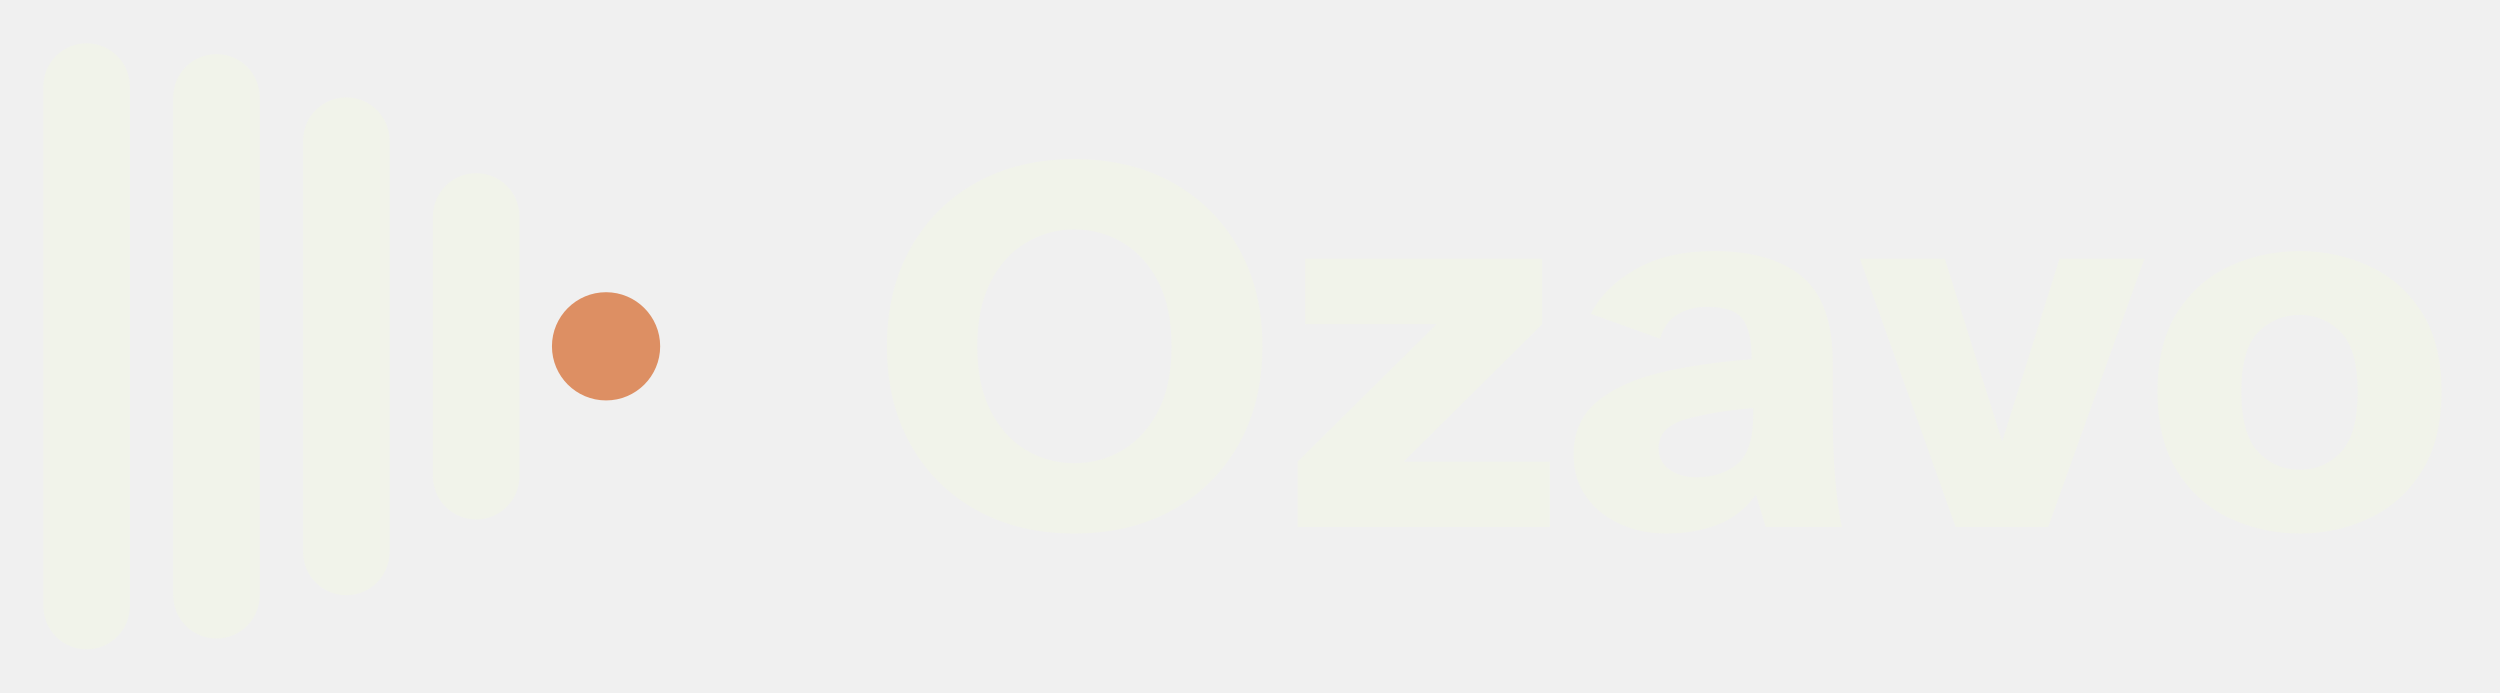
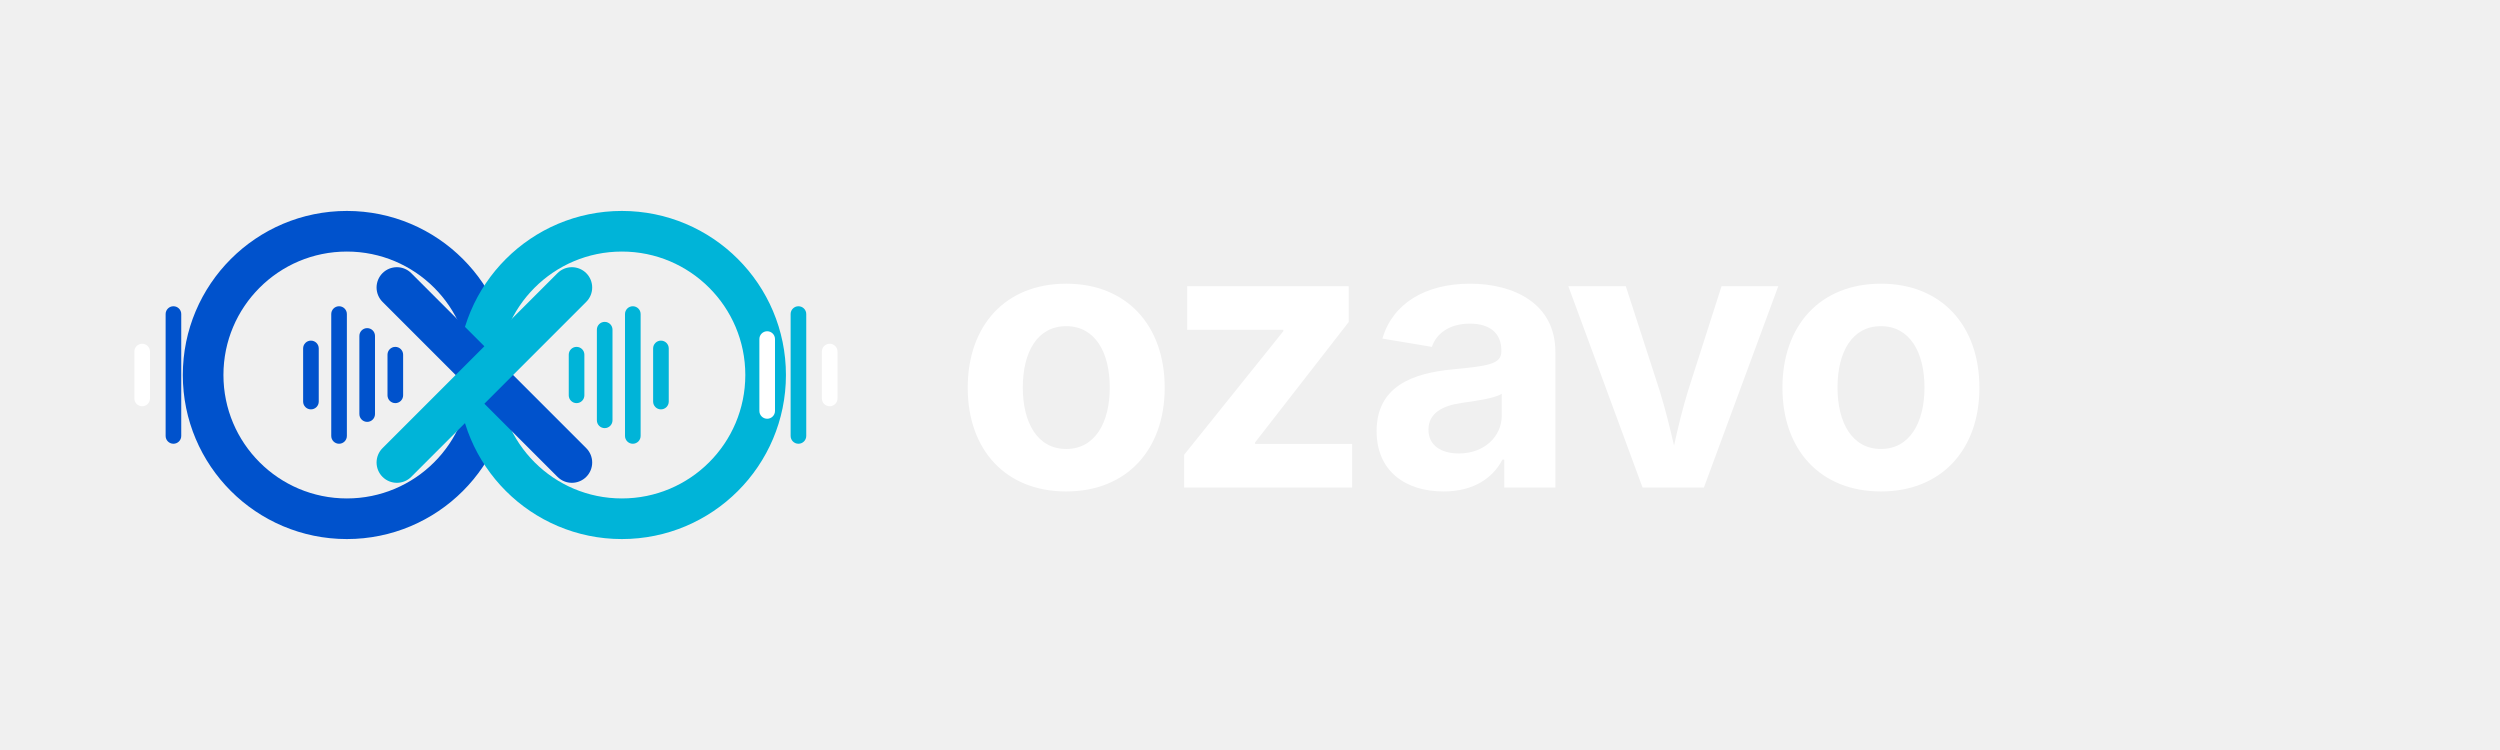
- <svg xmlns="http://www.w3.org/2000/svg" viewBox="0 0 231 64" width="231" height="64" role="img" aria-label="Ozavo">
-   <rect x="4" y="4" width="8" height="56" rx="4" fill="#f1f3ea" />
-   <rect x="16" y="5" width="8" height="54" rx="4" fill="#f1f3ea" />
-   <rect x="28" y="9" width="8" height="46" rx="4" fill="#f1f3ea" />
-   <rect x="40" y="16" width="8" height="32" rx="4" fill="#f1f3ea" />
-   <circle cx="56" cy="32" r="5" fill="#dd8f63" />
-   <path d="M99.25 49.3Q94.15 49.3 90.25 47.15Q86.35 45 84.15 41.1Q81.95 37.2 81.95 32Q81.95 26.8 84.15 22.9Q86.35 19 90.25 16.85Q94.15 14.7 99.25 14.7Q104.4 14.7 108.3 16.85Q112.2 19 114.43 22.9Q116.65 26.8 116.65 32Q116.65 37.2 114.43 41.1Q112.2 45 108.3 47.15Q104.4 49.3 99.25 49.3ZM99.25 42.8Q101.7 42.8 103.75 41.58Q105.8 40.35 107.03 37.95Q108.25 35.55 108.25 32Q108.25 28.45 107.03 26.05Q105.8 23.65 103.75 22.43Q101.7 21.2 99.25 21.2Q96.85 21.2 94.8 22.43Q92.75 23.65 91.53 26.05Q90.3 28.45 90.3 32Q90.3 35.55 91.53 37.95Q92.75 40.35 94.8 41.58Q96.85 42.8 99.25 42.8ZM119.9 48.7V42.65L132.75 29.95H120.6V23.9H142.5V29.95L129.7 42.65H143.2V48.7ZM153.95 49.3Q151.6 49.3 149.65 48.4Q147.7 47.5 146.55 45.88Q145.4 44.25 145.4 42Q145.4 38.95 147.52 37.15Q149.65 35.35 153.35 34.45Q157.05 33.55 161.85 33.2Q161.85 30.55 161 29.45Q160.15 28.35 157.7 28.35Q156.15 28.35 154.97 29.08Q153.8 29.8 153.4 31.3L147 29Q148.25 26.5 151.18 24.85Q154.1 23.2 158.35 23.2Q163.65 23.2 166.5 25.55Q169.35 27.9 169.35 33.55V39Q169.35 40.6 169.45 42.45Q169.55 44.3 169.75 45.95Q169.95 47.6 170.2 48.7H163.15L162.25 45.7Q160.85 47.65 158.72 48.48Q156.6 49.3 153.95 49.3ZM156.75 44.1Q159 44.1 160.5 42.9Q162 41.7 162 38.3V37.7Q158.05 38.05 155.65 38.78Q153.25 39.5 153.25 41.45Q153.25 42.65 154.25 43.38Q155.25 44.1 156.75 44.1ZM180.7 48.7 171.85 23.9H179.7L185 40.8L190.3 23.9H198.15L189.25 48.7ZM212.5 49.3Q209.05 49.3 206.05 47.9Q203.05 46.5 201.2 43.58Q199.35 40.65 199.35 36.2Q199.35 31.7 201.2 28.83Q203.05 25.95 206.05 24.58Q209.05 23.2 212.5 23.2Q215.9 23.2 218.9 24.58Q221.9 25.95 223.75 28.83Q225.6 31.7 225.6 36.2Q225.6 40.65 223.75 43.58Q221.9 46.5 218.9 47.9Q215.9 49.3 212.5 49.3ZM212.5 43.4Q214.8 43.4 216.32 41.75Q217.85 40.1 217.85 36.2Q217.85 32.25 216.27 30.68Q214.7 29.1 212.5 29.1Q210.25 29.1 208.67 30.68Q207.1 32.25 207.1 36.2Q207.1 40.1 208.65 41.75Q210.2 43.4 212.5 43.4Z" fill="#f1f3ea" />
+ <svg xmlns="http://www.w3.org/2000/svg" viewBox="0 0 800 240" width="800" height="240">
+   <g transform="translate(155, 120)">
+     <rect x="-112" y="-10" width="5" height="20" rx="2.5" fill="#FFFFFF" />
+     <rect x="-102" y="-22" width="5" height="44" rx="2.5" fill="#0052CC" />
+     <rect x="-92" y="-14" width="5" height="28" rx="2.5" fill="#FFFFFF" />
+     <circle cx="-44" cy="0" r="46" fill="none" stroke="#0052CC" stroke-width="13" />
+     <circle cx="44" cy="0" r="46" fill="none" stroke="#00B4D8" stroke-width="13" />
+     <line x1="-28" y1="-28" x2="28" y2="28" stroke="#0052CC" stroke-width="13" stroke-linecap="round" />
+     <line x1="-28" y1="28" x2="28" y2="-28" stroke="#00B4D8" stroke-width="13" stroke-linecap="round" />
+     <rect x="-58" y="-11" width="5" height="22" rx="2.5" fill="#0052CC" />
+     <rect x="-49" y="-22" width="5" height="44" rx="2.5" fill="#0052CC" />
+     <rect x="-40" y="-15" width="5" height="30" rx="2.5" fill="#0052CC" />
+     <rect x="-31" y="-9" width="5" height="18" rx="2.5" fill="#0052CC" />
+     <rect x="27" y="-9" width="5" height="18" rx="2.5" fill="#00B4D8" />
+     <rect x="36" y="-17" width="5" height="34" rx="2.5" fill="#00B4D8" />
+     <rect x="45" y="-22" width="5" height="44" rx="2.5" fill="#00B4D8" />
+     <rect x="54" y="-11" width="5" height="22" rx="2.5" fill="#00B4D8" />
+     <rect x="88" y="-14" width="5" height="28" rx="2.5" fill="#FFFFFF" />
+     <rect x="98" y="-22" width="5" height="44" rx="2.5" fill="#00B4D8" />
+     <rect x="108" y="-10" width="5" height="20" rx="2.5" fill="#FFFFFF" />
+   </g>
+   <text x="305" y="156" font-family="Inter, Montserrat, DejaVu Sans, Arial, sans-serif" font-weight="700" font-size="118" letter-spacing="-3" fill="#FFFFFF">ozavo</text>
</svg>
